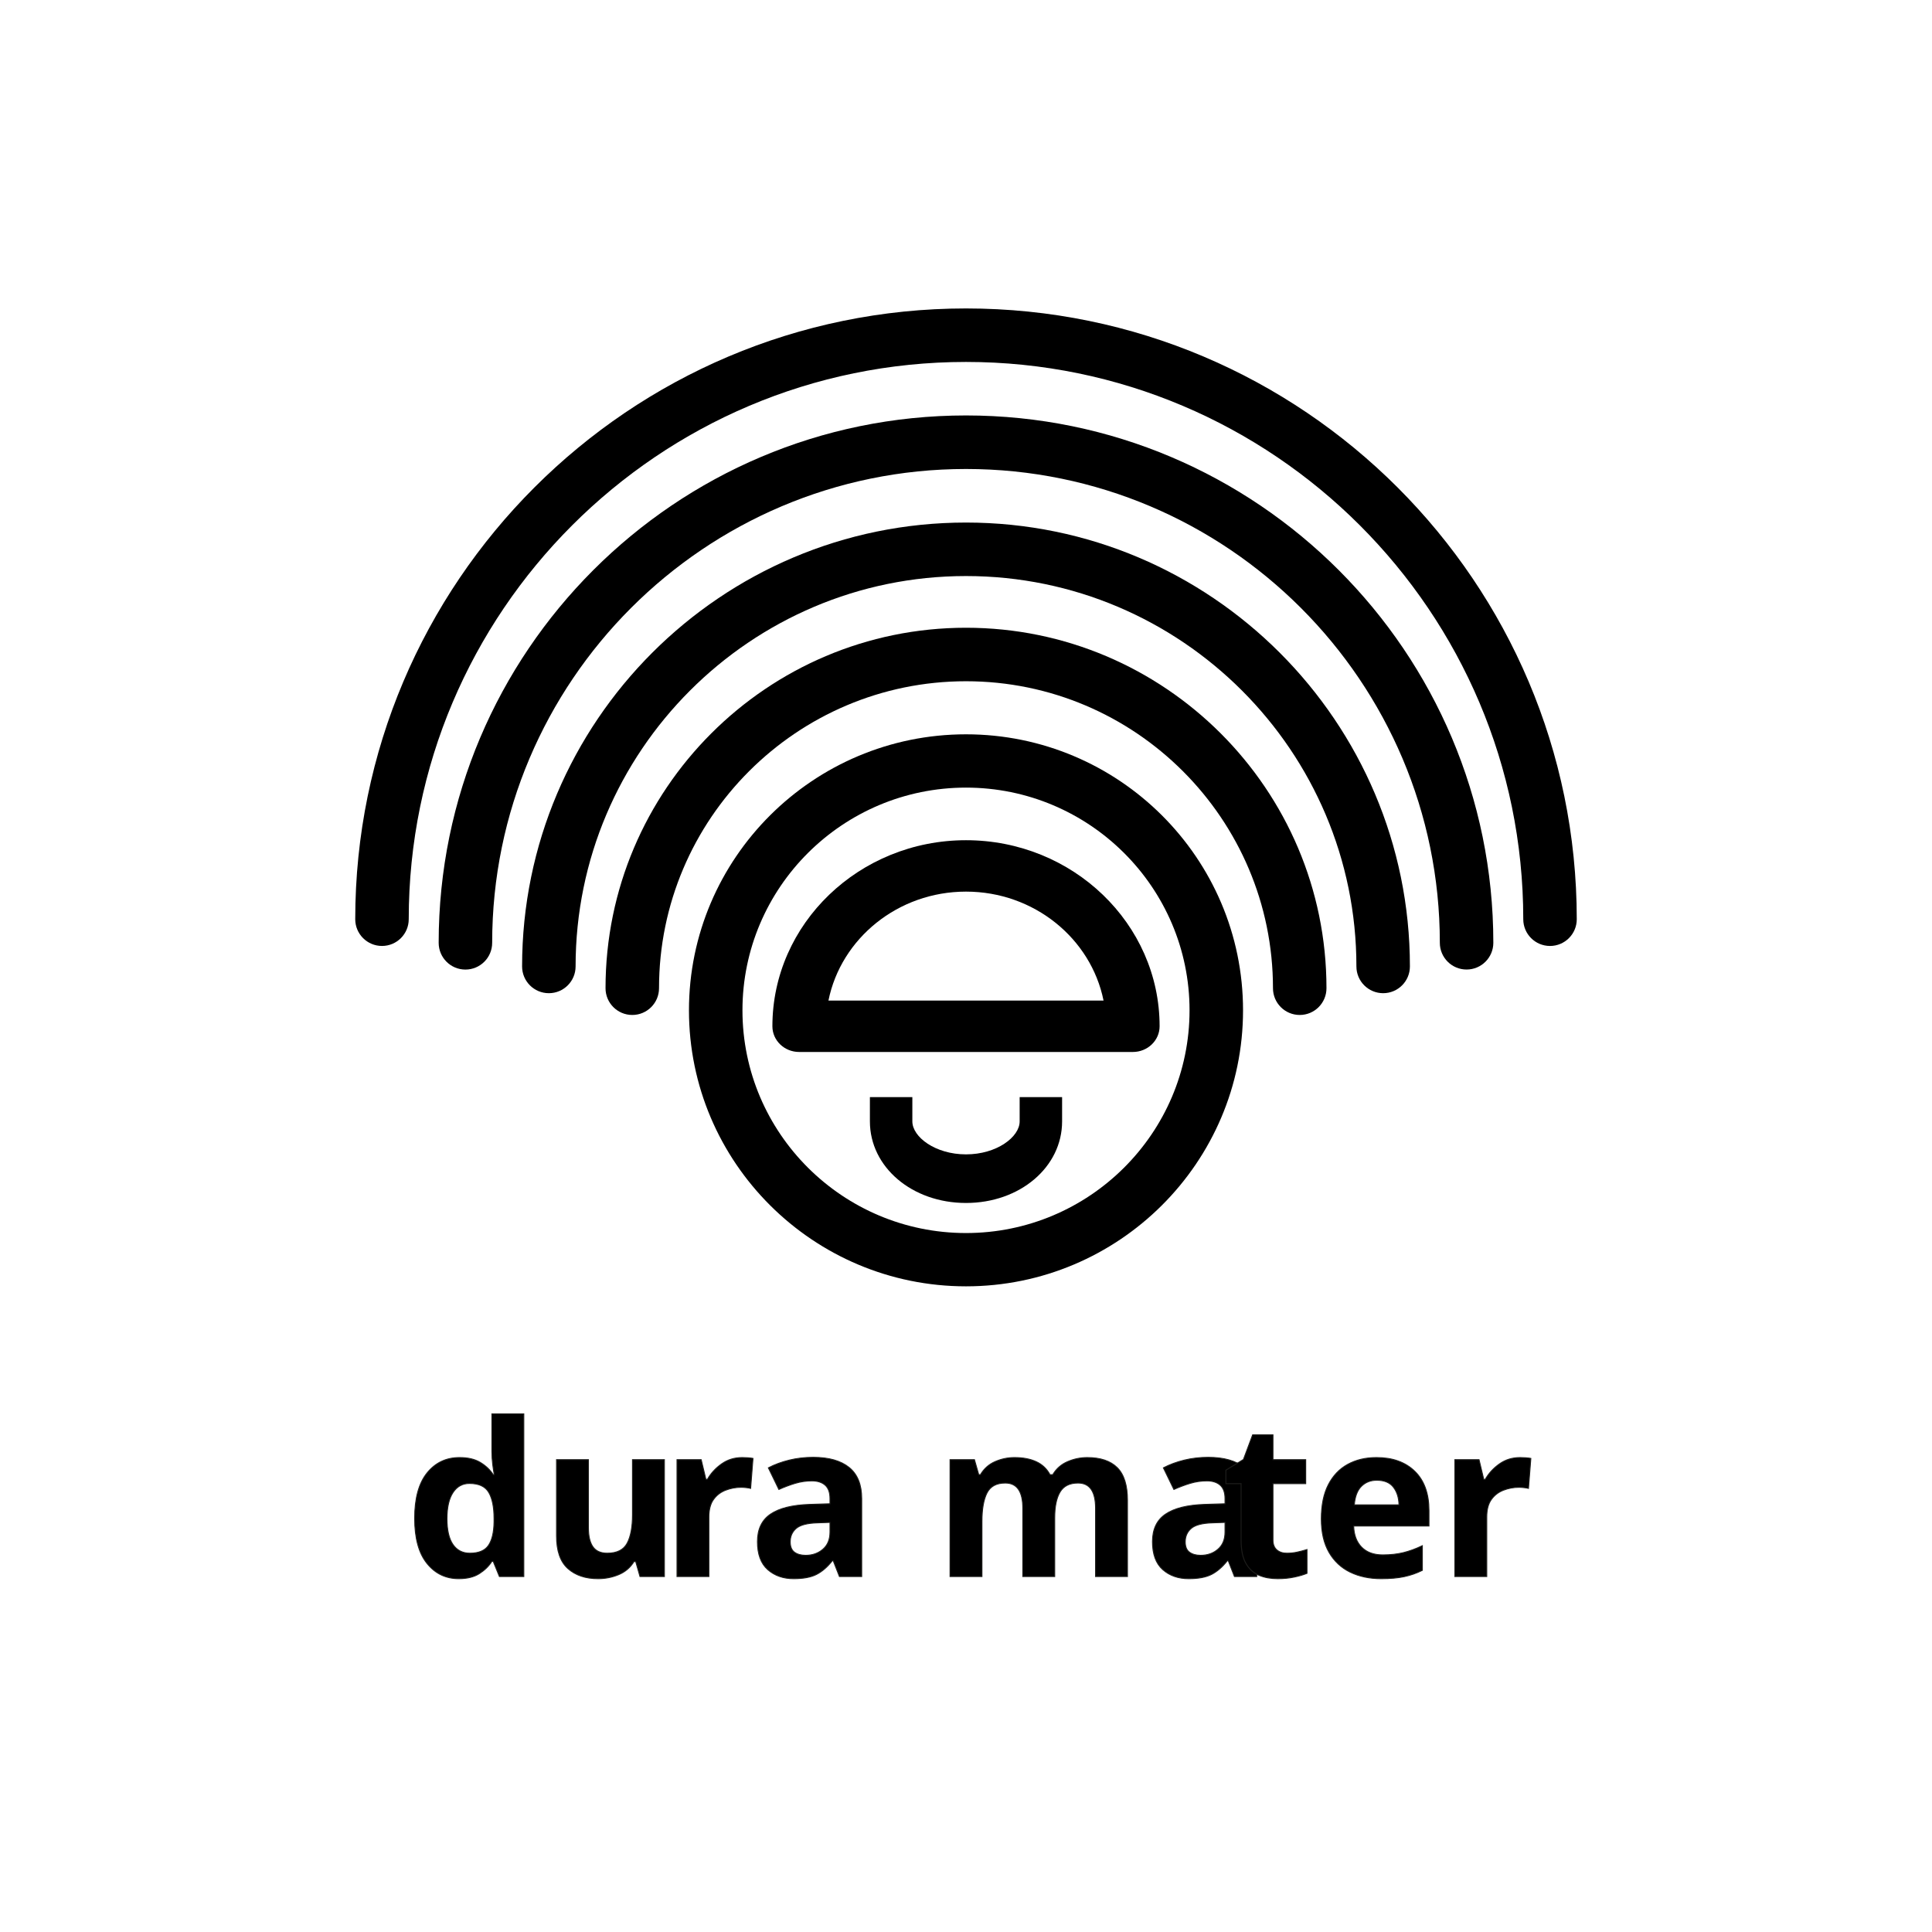
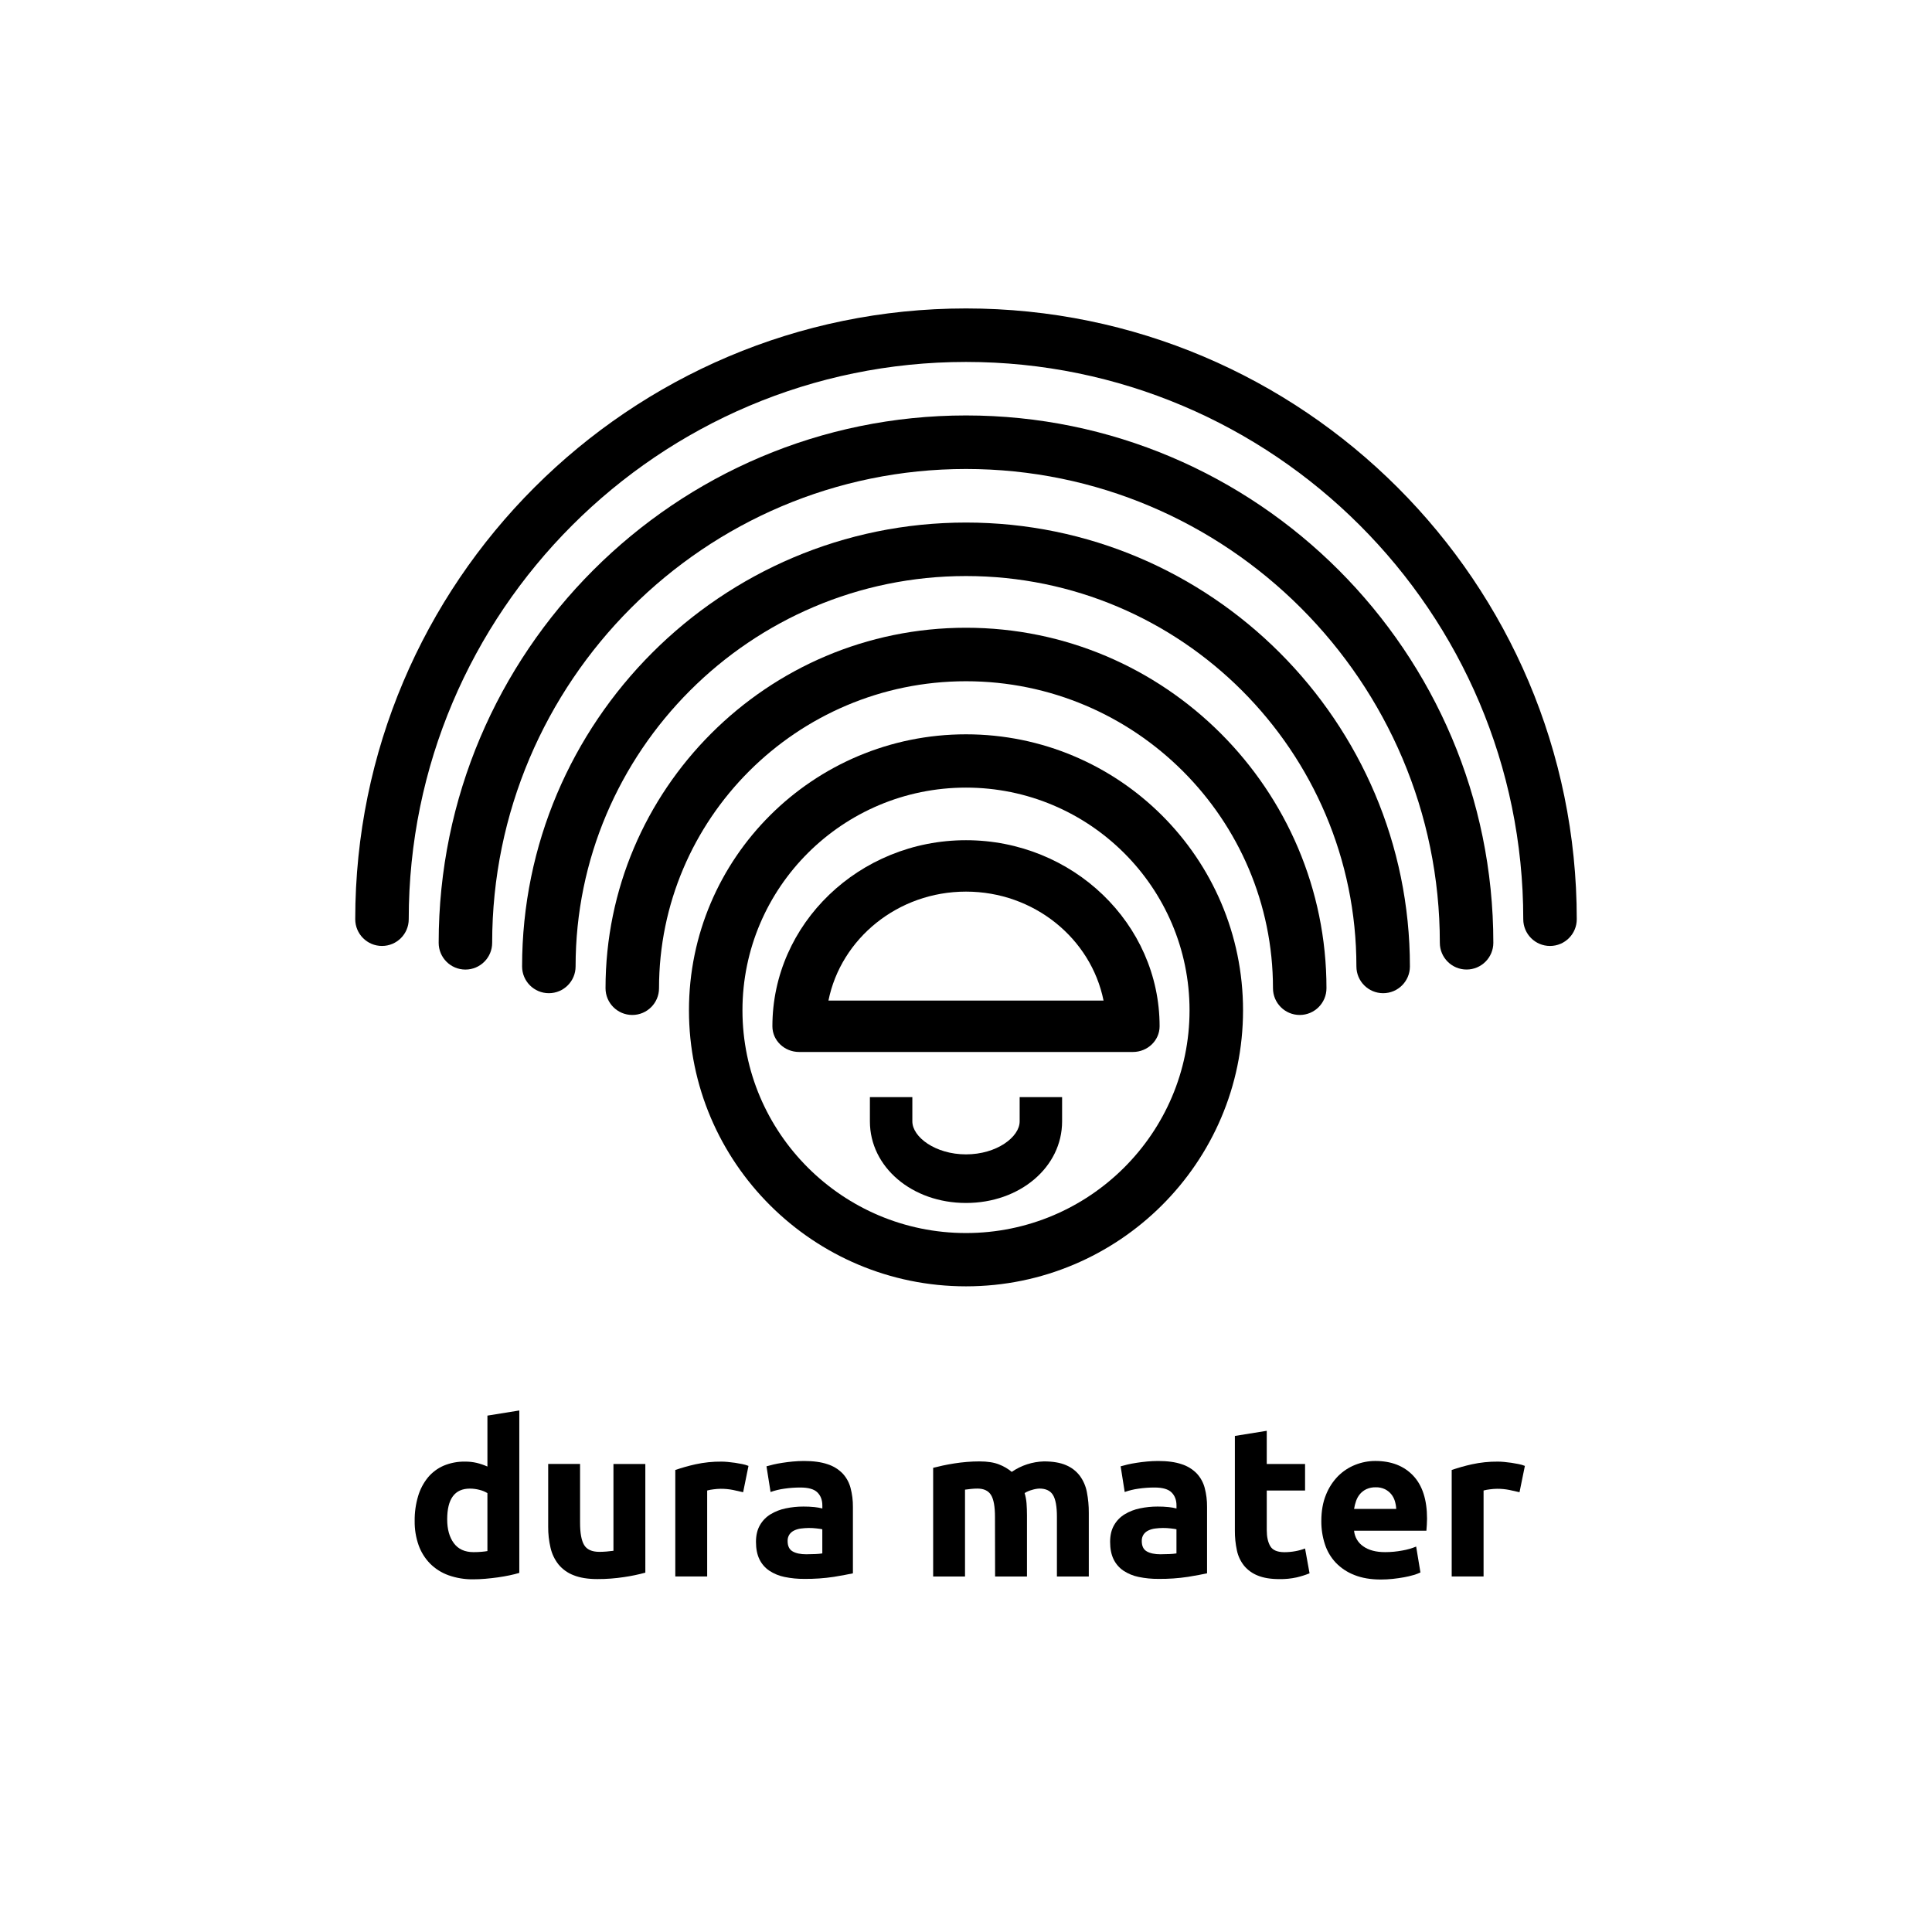
<svg xmlns="http://www.w3.org/2000/svg" id="Layer_1" data-name="Layer 1" viewBox="0 0 2000 1999.94">
-   <defs>
-     <style>.cls-1{font-size:221.52px;stroke:#1d1d1b;font-family:Ubuntu-Bold, Ubuntu;font-weight:700;}.cls-2{letter-spacing:-0.01em;}.cls-3{letter-spacing:-0.02em;}.cls-4{letter-spacing:0em;}</style>
-   </defs>
  <path d="M1604.57,979.26a27.69,27.69,0,0,1-27.69-27.7c0-318.09-258.78-576.88-576.88-576.88S423.12,633.47,423.12,951.56a27.69,27.69,0,1,1-55.38,0c0-348.63,283.63-632.26,632.26-632.26s632.26,283.63,632.26,632.26A27.69,27.69,0,0,1,1604.57,979.26Z" />
  <path d="M1518.2,1003.65A27.69,27.69,0,0,1,1490.51,976c0-270.47-220-490.51-490.51-490.51S509.49,705.49,509.49,976a27.69,27.69,0,1,1-55.38,0C454.11,675,699,430.07,1000,430.07S1545.89,675,1545.89,976A27.69,27.69,0,0,1,1518.2,1003.65Z" />
  <path d="M1000,1331.61c-158.14,0-286.79-128.17-286.79-285.73S841.86,760.16,1000,760.16s286.79,128.17,286.79,285.72S1158.14,1331.61,1000,1331.61Zm0-516.28c-127.6,0-231.41,103.43-231.41,230.55S872.4,1276.44,1000,1276.44s231.41-103.43,231.41-230.56S1127.6,815.33,1000,815.33Z" />
  <path d="M1459.53,1000.46a27.69,27.69,0,0,1-55.38,0c0-222.84-181.3-404.14-404.15-404.14s-404.15,181.3-404.15,404.14a27.69,27.69,0,0,1-55.38,0c0-253.37,206.14-459.52,459.53-459.52s459.53,206.15,459.53,459.52" />
  <path d="M1345.47,1050.69a27.69,27.69,0,0,1-27.69-27.69c0-175.22-142.55-317.78-317.78-317.78S682.22,847.78,682.22,1023a27.69,27.69,0,0,1-55.38,0c0-205.76,167.4-373.16,373.16-373.16s373.16,167.4,373.16,373.16A27.69,27.69,0,0,1,1345.47,1050.69Z" />
  <path d="M1172.73,1089H827.27c-15.3,0-27.69-11.91-27.69-26.61,0-106.2,89.91-192.61,200.42-192.61s200.42,86.41,200.42,192.61C1200.42,1077.07,1188,1089,1172.73,1089Zm-315.12-53.22h284.78C1129.43,971.58,1070.51,923,1000,923S870.57,971.58,857.61,1035.76Z" />
  <path d="M1000,1245.31c-55.78,0-99.48-37.09-99.48-84.45v-25.15h43.94v25.15c0,16.12,23.75,34.14,55.54,34.14s55.54-18,55.54-34.14v-25.15h43.94v25.15C1099.48,1208.22,1055.78,1245.31,1000,1245.31Z" />
-   <text class="cls-1" transform="translate(419.29 1632.02)">du<tspan class="cls-2" x="264.27" y="0">r</tspan>
-     <tspan x="355.54" y="0">a ma</tspan>
-     <tspan class="cls-3" x="844.65" y="0">t</tspan>
-     <tspan class="cls-4" x="938.58" y="0">er</tspan>
-   </text>
+   <path d="M537.58,1628.25q-4.44,1.34-10.19,2.55t-12.07,2.1q-6.32.88-12.85,1.44t-12.52.56a73.35,73.35,0,0,1-25.69-4.21,51.55,51.55,0,0,1-19.06-12.07,52.38,52.38,0,0,1-11.85-19,72.78,72.78,0,0,1-4.09-25.15,86.11,86.11,0,0,1,3.54-25.58A55.67,55.67,0,0,1,443,1529.45a43.74,43.74,0,0,1,16.28-12.18,54.7,54.7,0,0,1,22-4.21,51.68,51.68,0,0,1,12.3,1.33,66.56,66.56,0,0,1,11,3.77v-52.73l33-5.31Zm-74.65-55.38q0,15.29,6.86,24.59t20.38,9.31c3,0,5.69-.12,8.2-.34s4.58-.47,6.2-.77v-60a28.79,28.79,0,0,0-8.08-3.33,39.31,39.31,0,0,0-10.08-1.33Q462.92,1541,462.93,1572.87Z" />
+   <path d="M668.05,1628a181.84,181.84,0,0,1-21.71,4.54,178.68,178.68,0,0,1-27.91,2.11q-14.83,0-24.7-4a37.44,37.44,0,0,1-15.61-11.19,43.38,43.38,0,0,1-8.2-17.17,92,92,0,0,1-2.44-21.93v-64.9h33v60.92q0,15.94,4.21,23t15.73,7.09q3.54,0,7.53-.33t7.09-.77V1515.5h33Z" />
+   <path d="M769.29,1544.74q-4.44-1.11-10.41-2.33a64.6,64.6,0,0,0-12.85-1.22,59.56,59.56,0,0,0-7.42.56,43,43,0,0,0-6.54,1.22v89h-33V1521.7a198,198,0,0,1,20.93-5.87,121,121,0,0,1,26.91-2.77q2.67,0,6.43.33c2.51.23,5,.52,7.53.89s5,.81,7.53,1.33a35.85,35.85,0,0,1,6.43,1.88Z" />
+   <path d="M832.2,1512.4q14.63,0,24.37,3.32a37.85,37.85,0,0,1,15.62,9.53,34.93,34.93,0,0,1,8.3,15.06,74.08,74.08,0,0,1,2.44,19.71v68.68q-7.09,1.54-19.72,3.65a189.59,189.59,0,0,1-30.57,2.11,96.86,96.86,0,0,1-20.49-2,44.43,44.43,0,0,1-15.84-6.53,29.92,29.92,0,0,1-10.19-11.85q-3.54-7.32-3.54-17.95,0-10.19,4.1-17.28a31.47,31.47,0,0,1,11-11.29,49.58,49.58,0,0,1,15.73-6.1,88.65,88.65,0,0,1,18.39-1.88,107,107,0,0,1,11.41.55,53.38,53.38,0,0,1,8.08,1.44v-3.1q0-8.42-5.09-13.51t-17.73-5.09a113.07,113.07,0,0,0-16.61,1.21,71.71,71.71,0,0,0-14.18,3.44l-4.21-26.59q2.88-.87,7.2-1.88t9.42-1.77c3.39-.52,7-1,10.74-1.33S828.36,1512.4,832.2,1512.4Zm2.66,96.58q4.88,0,9.3-.22a63.77,63.77,0,0,0,7.09-.67v-25c-1.33-.29-3.32-.59-6-.88a64.21,64.21,0,0,0-16.06.11,23,23,0,0,0-7.2,2.1,12.38,12.38,0,0,0-4.87,4.21,11.67,11.67,0,0,0-1.78,6.65q0,7.76,5.21,10.74T834.86,1609Z" />
+   <path d="M1030,1570.21q0-15.95-4.1-22.59t-14.07-6.65a62,62,0,0,0-6.42.34q-3.33.33-6.43.77V1632H966V1519.49q4.2-1.11,9.85-2.33t12-2.22q6.3-1,12.95-1.55t13.07-.55q12.63,0,20.49,3.21a46.08,46.08,0,0,1,13,7.64,61.82,61.82,0,0,1,33.23-10.85q14,0,22.93,3.88a34.6,34.6,0,0,1,14.29,11,41.59,41.59,0,0,1,7.31,16.84,108.59,108.59,0,0,1,2,21.71V1632h-33v-61.81q0-15.95-4.09-22.59t-14.07-6.65a30,30,0,0,0-7.42,1.33,28.84,28.84,0,0,0-7.86,3.33,50.67,50.67,0,0,1,2,10.74q.43,5.64.44,12.07V1632h-33Z" />
+   <path d="M1198.82,1512.4q14.61,0,24.36,3.32a37.72,37.72,0,0,1,15.62,9.53,35.05,35.05,0,0,1,8.31,15.06,74.5,74.5,0,0,1,2.43,19.71v68.68q-7.08,1.54-19.71,3.65a189.76,189.76,0,0,1-30.57,2.11,96.79,96.79,0,0,1-20.49-2,44.43,44.43,0,0,1-15.84-6.53,29.92,29.92,0,0,1-10.19-11.85q-3.56-7.32-3.55-17.95,0-10.19,4.1-17.28a31.5,31.5,0,0,1,11-11.29,49.49,49.49,0,0,1,15.73-6.1,88.48,88.48,0,0,1,18.38-1.88,106.85,106.85,0,0,1,11.41.55,53.54,53.54,0,0,1,8.09,1.44v-3.1q0-8.42-5.1-13.51t-17.72-5.09a113.07,113.07,0,0,0-16.61,1.21,71.36,71.36,0,0,0-14.18,3.44l-4.21-26.59q2.88-.87,7.2-1.88c2.88-.66,6-1.25,9.41-1.77s7-1,10.75-1.33S1195,1512.4,1198.82,1512.4Zm2.65,96.58q4.88,0,9.31-.22a64.26,64.26,0,0,0,7.09-.67v-25c-1.33-.29-3.33-.59-6-.88a64.21,64.21,0,0,0-16.06.11,22.86,22.86,0,0,0-7.2,2.1,12.42,12.42,0,0,0-4.88,4.21,11.74,11.74,0,0,0-1.77,6.65q0,7.76,5.21,10.74C1190.65,1608,1195.42,1609,1201.47,1609Z" />
+   <path d="M1278.34,1486.48l33-5.32v34.34H1351V1543h-39.65v41q0,10.41,3.65,16.61t14.73,6.21a63.56,63.56,0,0,0,11-1A57.17,57.17,0,0,0,1351,1603l4.65,25.7a94.56,94.56,0,0,1-13.29,4.2,76.88,76.88,0,0,1-17.94,1.78q-13.51,0-22.38-3.66a34.93,34.93,0,0,1-14.17-10.19,37.88,37.88,0,0,1-7.43-15.84,93.67,93.67,0,0,1-2.1-20.6Z" />
+   <path d="M1367.83,1574.64q0-15.5,4.77-27.13a58.15,58.15,0,0,1,12.51-19.39,52.16,52.16,0,0,1,17.84-11.74,55.94,55.94,0,0,1,20.71-4q24.81,0,39.21,15.17t14.4,44.64q0,2.88-.23,6.31t-.44,6.09h-74.87a21.88,21.88,0,0,0,9.52,16.17q8.41,6,22.6,6a95.25,95.25,0,0,0,17.83-1.67A67.22,67.22,0,0,0,1466,1601l4.43,26.8a45.64,45.64,0,0,1-7.09,2.66,93.51,93.51,0,0,1-9.86,2.32q-5.43,1-11.63,1.67a117.06,117.06,0,0,1-12.4.66q-15.74,0-27.36-4.65a53.25,53.25,0,0,1-19.27-12.74,50.48,50.48,0,0,1-11.3-19.16A75.81,75.81,0,0,1,1367.83,1574.64Zm77.54-12.62a34.3,34.3,0,0,0-1.44-8.2,20.59,20.59,0,0,0-3.77-7.09,20.2,20.2,0,0,0-6.42-5.09,21,21,0,0,0-9.64-2,22,22,0,0,0-9.52,1.89,19.55,19.55,0,0,0-6.65,5,22.39,22.39,0,0,0-4.1,7.2,46.85,46.85,0,0,0-2.1,8.31Z" />
+   <path d="M1573,1544.74q-4.43-1.11-10.41-2.33a64.45,64.45,0,0,0-12.85-1.22,59.56,59.56,0,0,0-7.42.56,42.59,42.59,0,0,0-6.53,1.22v89h-33V1521.7a198.2,198.2,0,0,1,20.94-5.87,120.9,120.9,0,0,1,26.91-2.77q2.65,0,6.42.33c2.51.23,5,.52,7.54.89s5,.81,7.53,1.33a35.48,35.48,0,0,1,6.42,1.88Z" />
</svg>
